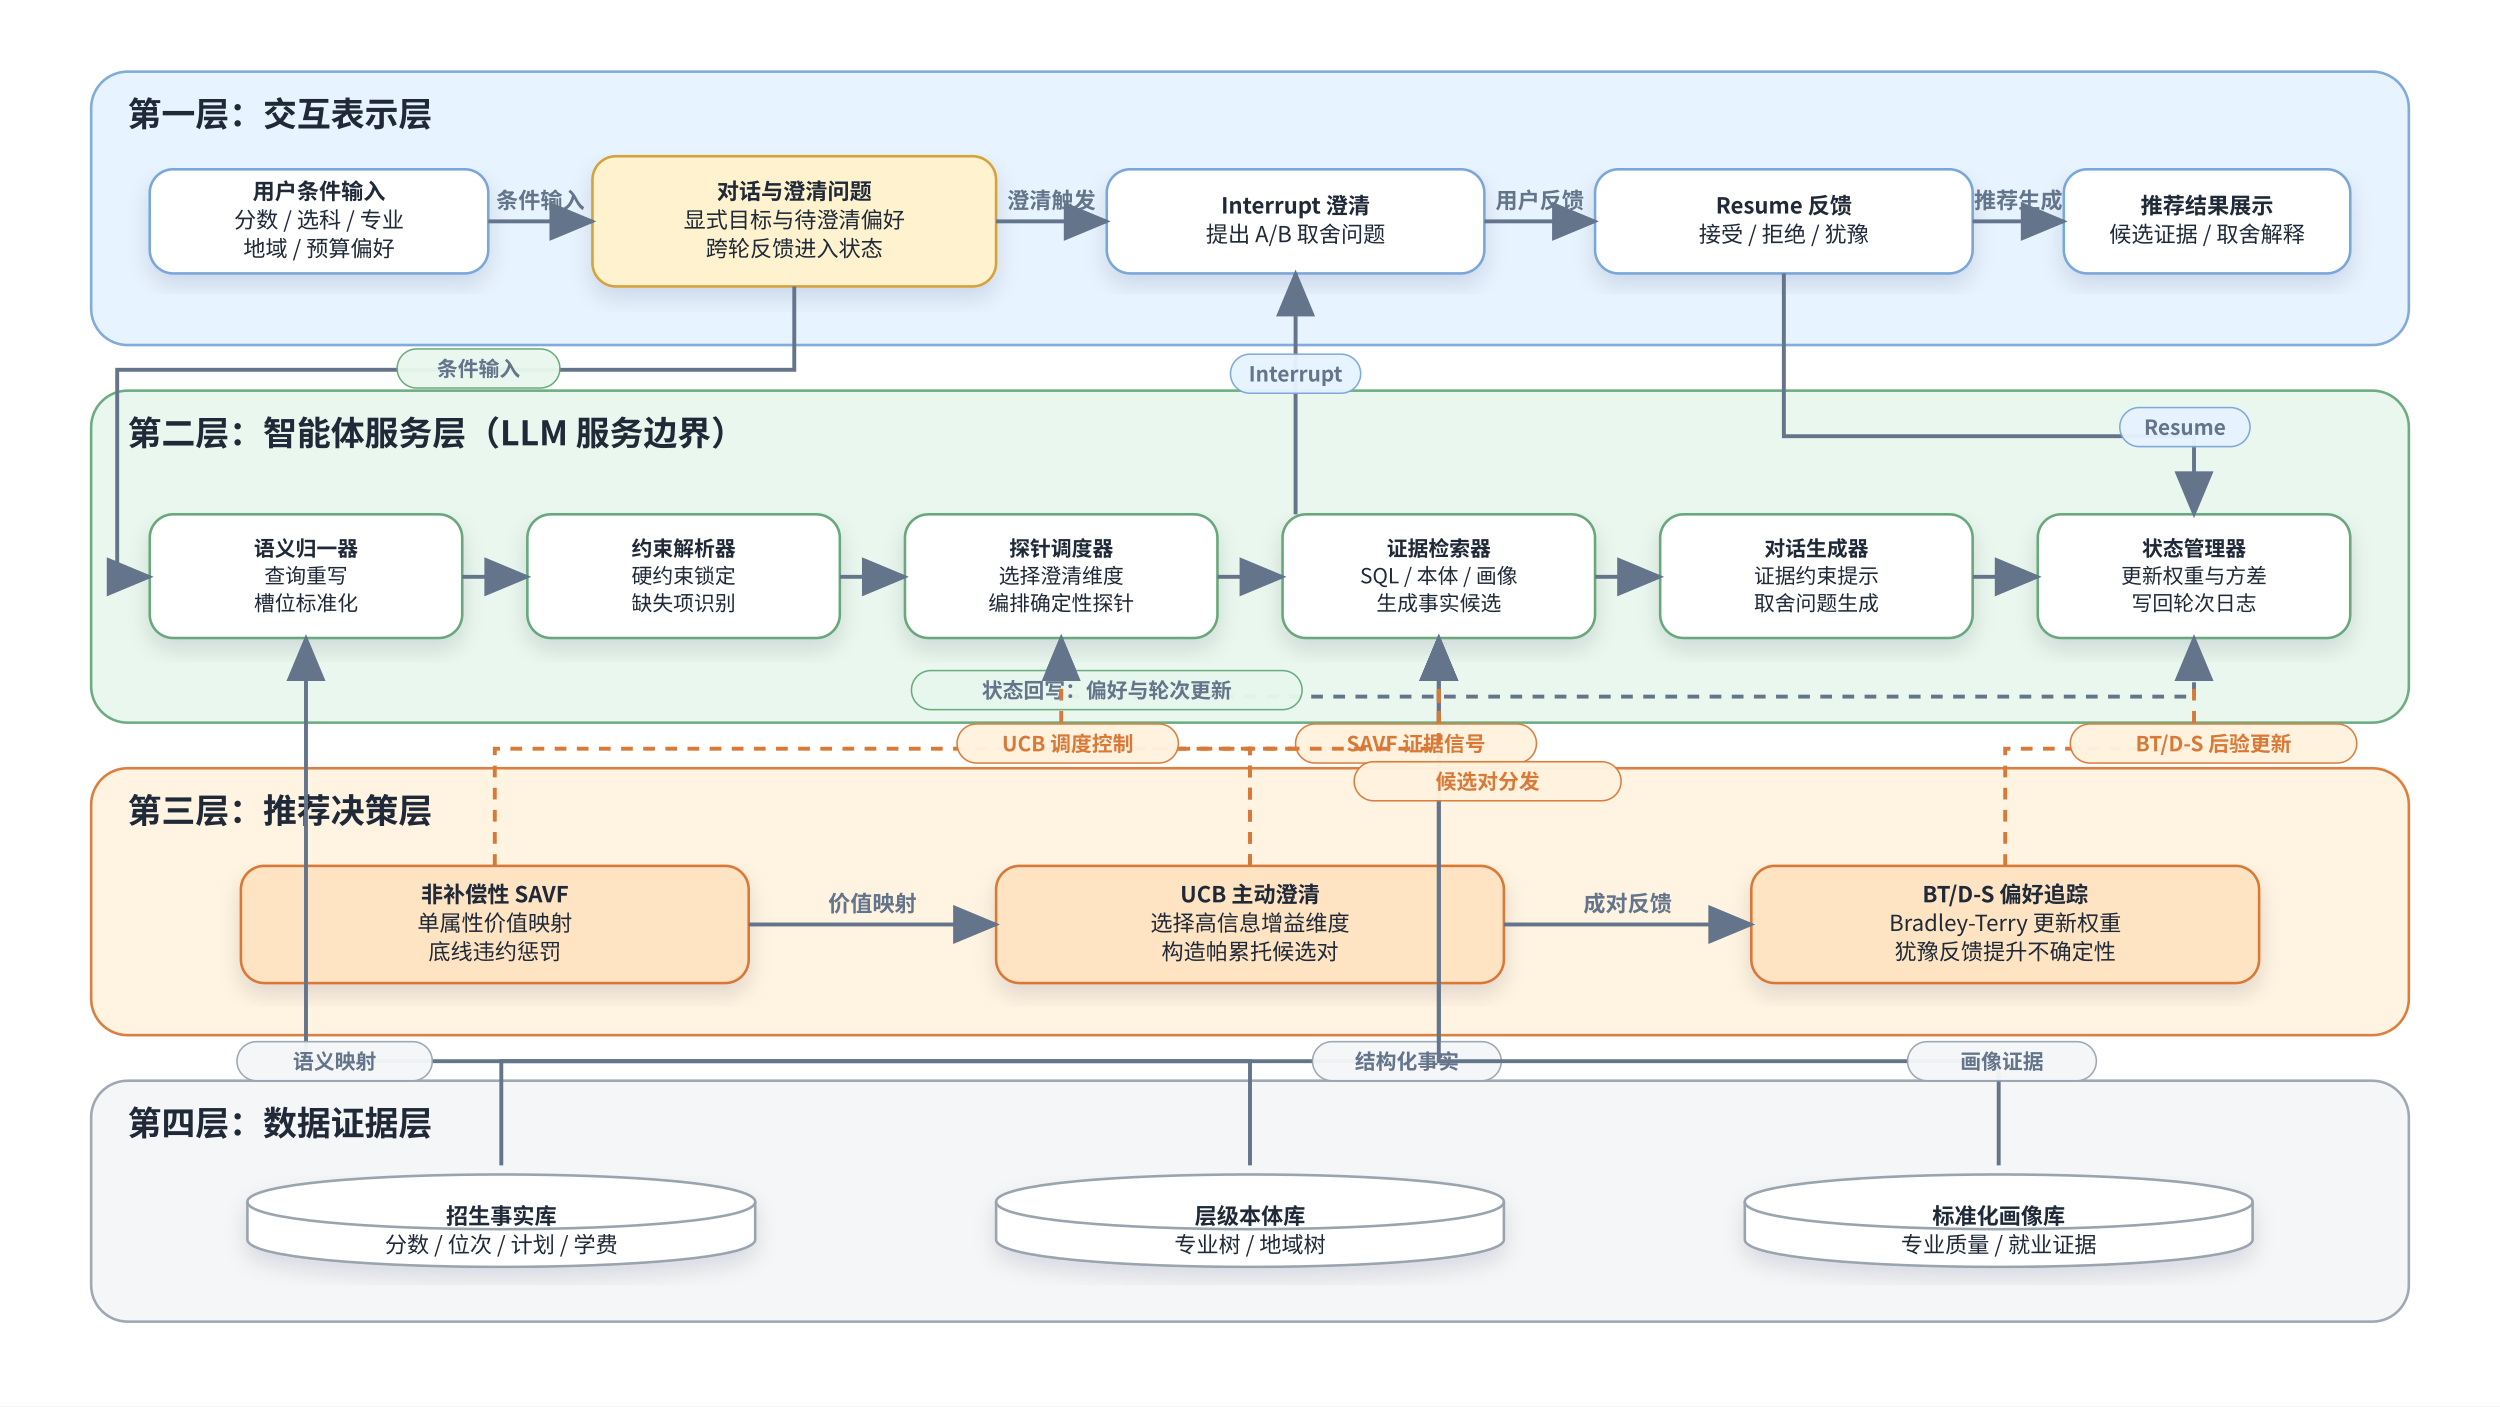
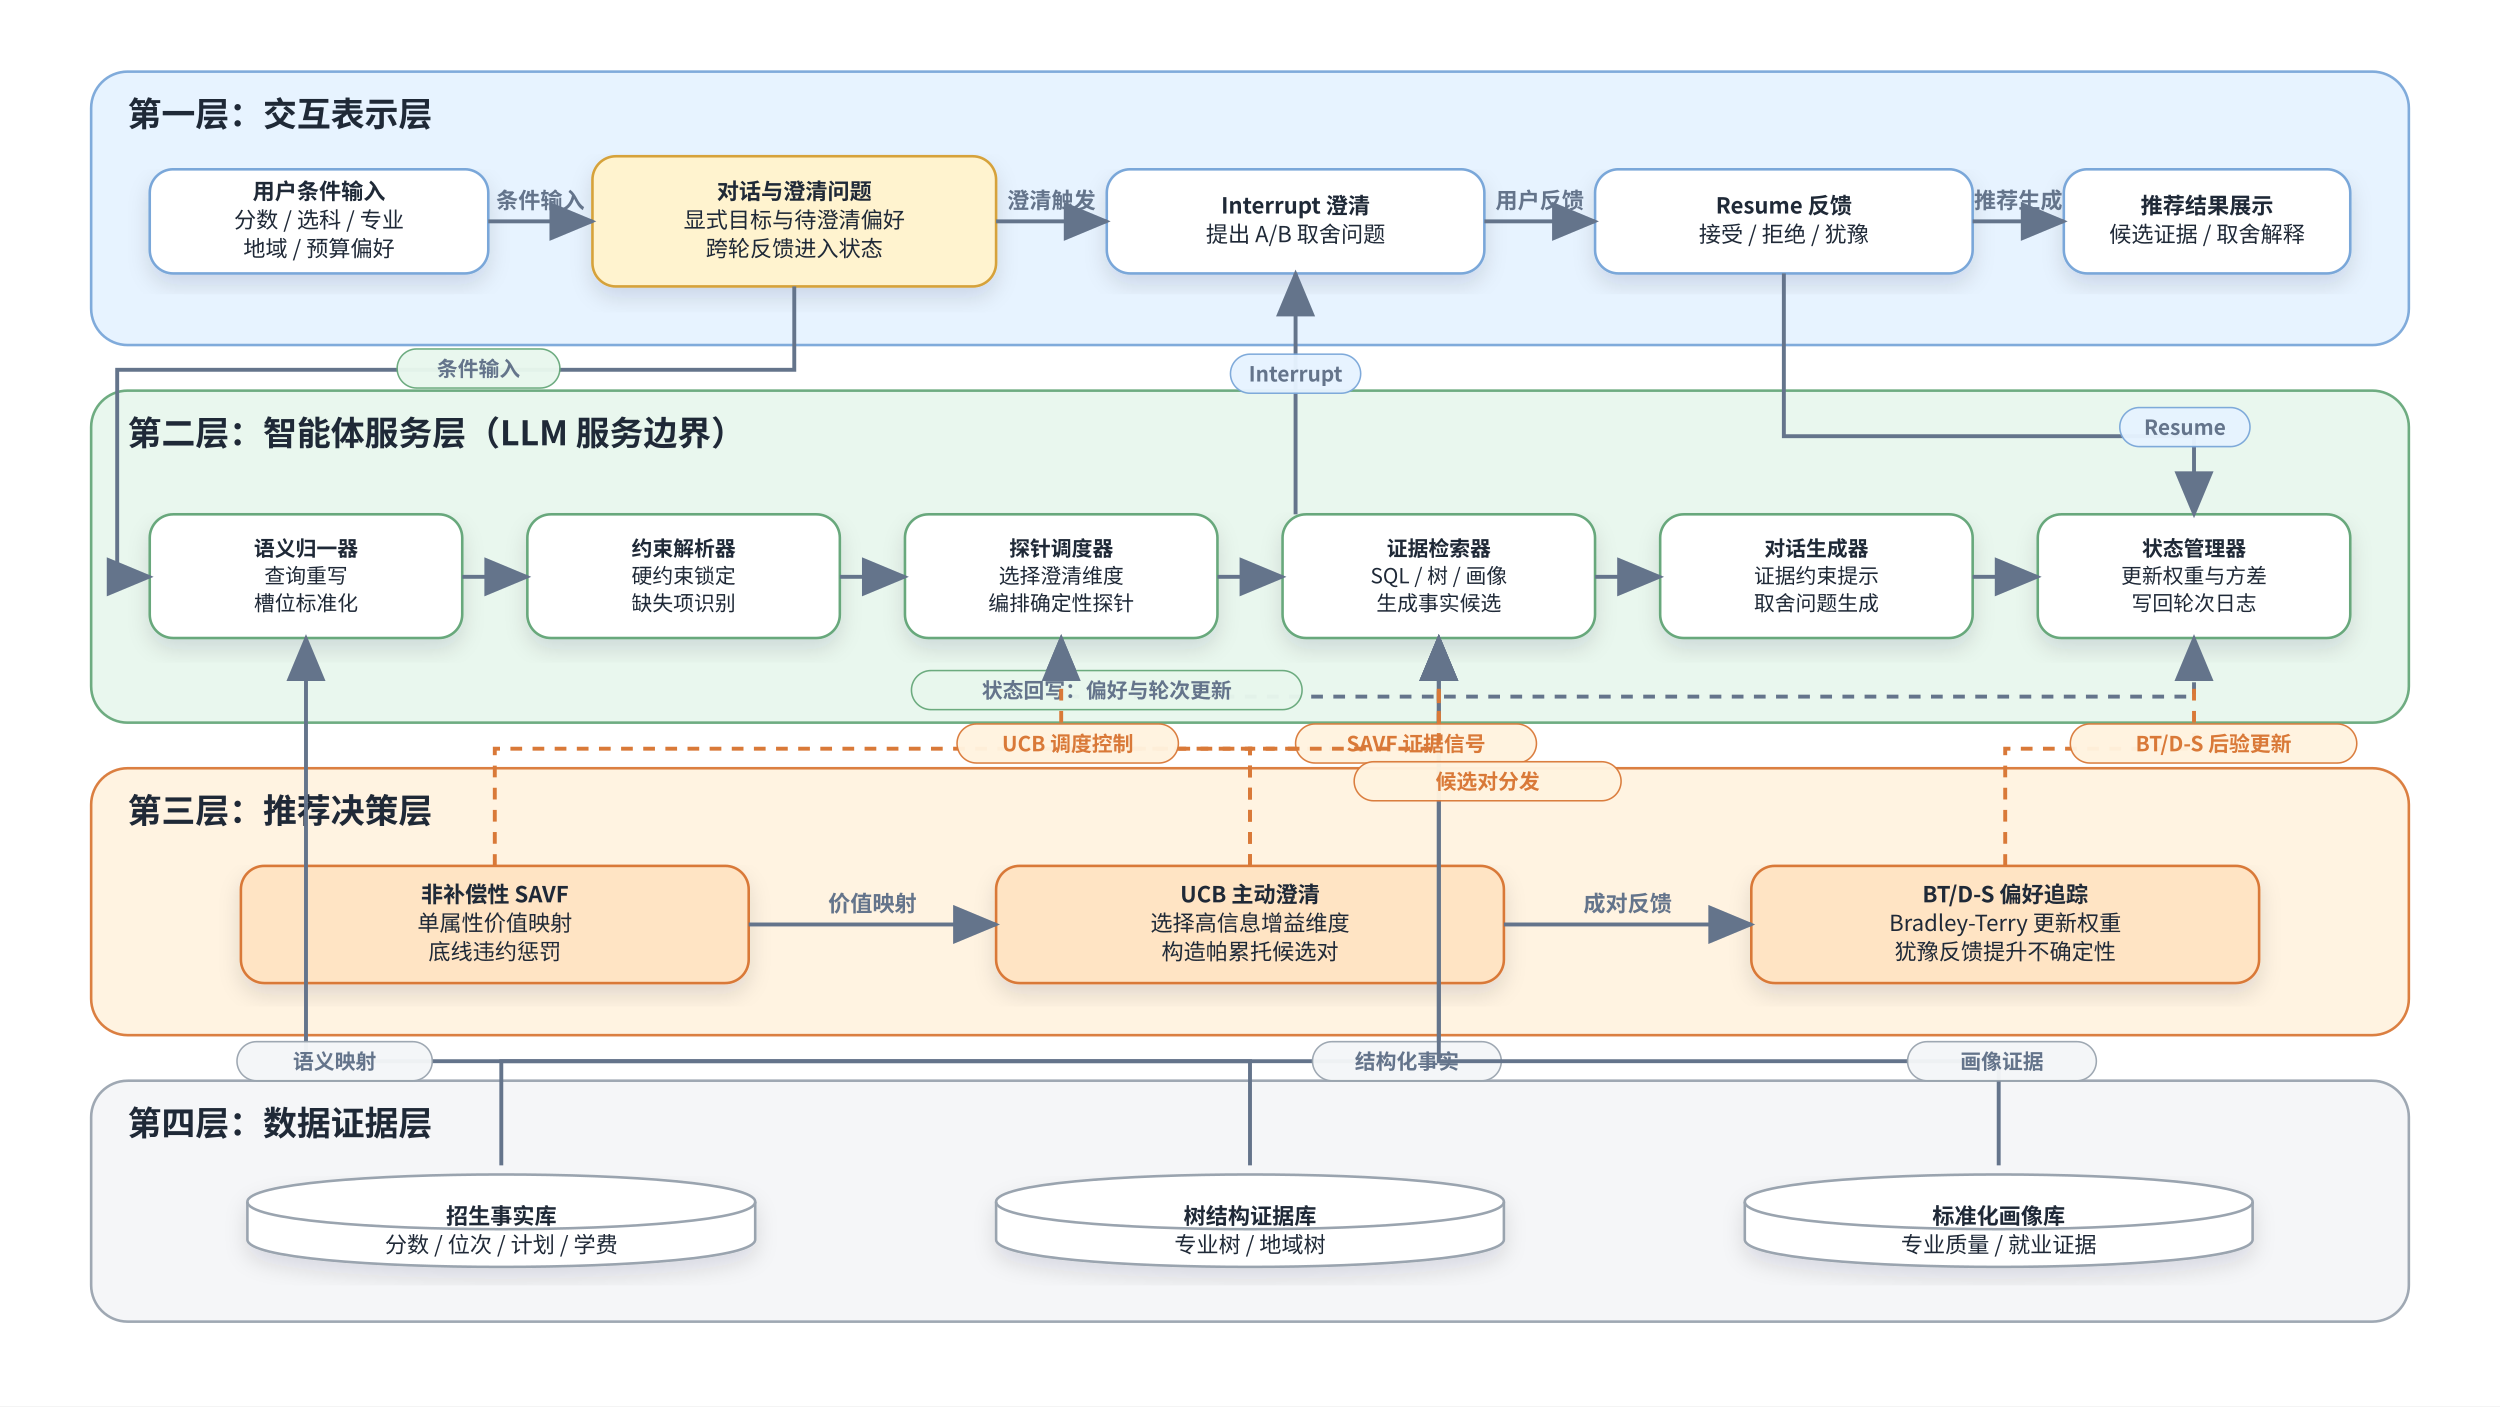
<svg xmlns="http://www.w3.org/2000/svg" width="1920" height="1080" viewBox="0 0 1920 1080">
  <rect width="100%" height="100%" fill="#ffffff" />
  <defs>
    <marker id="arrow" markerWidth="14" markerHeight="14" refX="11" refY="5" orient="auto" markerUnits="strokeWidth">
      <path d="M0,0 L12,5 L0,10 Z" fill="#64748b" />
    </marker>
    <filter id="shadow" x="-10%" y="-10%" width="120%" height="130%">
      <feDropShadow dx="0" dy="8" stdDeviation="8" flood-color="#0f172a" flood-opacity="0.12" />
    </filter>
  </defs>
  <style>
  text {
    font-family: Microsoft YaHei, Noto Sans CJK SC, SimHei, Arial, sans-serif;
    dominant-baseline: alphabetic;
  }
  .card {
    filter: url(#shadow);
  }
</style>
  <rect x="70" y="55" width="1780" height="210" rx="28" fill="#e6f2ff" stroke="#7aa7d9" stroke-width="2" opacity="0.95" />
  <text x="98" y="97" text-anchor="start" font-size="26" font-weight="700" fill="#1f2937">第一层：交互表示层</text>
  <rect class="card" x="115" y="130" width="260" height="80" rx="18" fill="#ffffff" stroke="#7aa7d9" stroke-width="2" />
  <text x="245.0" y="153" text-anchor="middle" font-size="17" font-weight="600" fill="#1f2937">用户条件输入</text>
  <text x="245.0" y="175" text-anchor="middle" font-size="17" font-weight="500" fill="#1f2937">分数 / 选科 / 专业</text>
  <text x="245.0" y="197" text-anchor="middle" font-size="17" font-weight="500" fill="#1f2937">地域 / 预算偏好</text>
  <rect class="card" x="455" y="120" width="310" height="100" rx="18" fill="#fff3cf" stroke="#d6a23a" stroke-width="2" />
  <text x="610.0" y="153" text-anchor="middle" font-size="17" font-weight="600" fill="#1f2937">对话与澄清问题</text>
  <text x="610.0" y="175" text-anchor="middle" font-size="17" font-weight="500" fill="#1f2937">显式目标与待澄清偏好</text>
  <text x="610.0" y="197" text-anchor="middle" font-size="17" font-weight="500" fill="#1f2937">跨轮反馈进入状态</text>
  <rect class="card" x="850" y="130" width="290" height="80" rx="18" fill="#ffffff" stroke="#7aa7d9" stroke-width="2" />
  <text x="995.0" y="164" text-anchor="middle" font-size="17" font-weight="600" fill="#1f2937">Interrupt 澄清</text>
  <text x="995.0" y="186" text-anchor="middle" font-size="17" font-weight="500" fill="#1f2937">提出 A/B 取舍问题</text>
  <rect class="card" x="1225" y="130" width="290" height="80" rx="18" fill="#ffffff" stroke="#7aa7d9" stroke-width="2" />
  <text x="1370.0" y="164" text-anchor="middle" font-size="17" font-weight="600" fill="#1f2937">Resume 反馈</text>
  <text x="1370.0" y="186" text-anchor="middle" font-size="17" font-weight="500" fill="#1f2937">接受 / 拒绝 / 犹豫</text>
  <rect class="card" x="1585" y="130" width="220" height="80" rx="18" fill="#ffffff" stroke="#7aa7d9" stroke-width="2" />
  <text x="1695.0" y="164" text-anchor="middle" font-size="17" font-weight="600" fill="#1f2937">推荐结果展示</text>
  <text x="1695.0" y="186" text-anchor="middle" font-size="17" font-weight="500" fill="#1f2937">候选证据 / 取舍解释</text>
  <rect x="70" y="300" width="1780" height="255" rx="28" fill="#e8f7ed" stroke="#67a87b" stroke-width="2" opacity="0.95" />
  <text x="98" y="342" text-anchor="start" font-size="26" font-weight="700" fill="#1f2937">第二层：智能体服务层（LLM 服务边界）</text>
  <rect class="card" x="115" y="395" width="240" height="95" rx="18" fill="#ffffff" stroke="#67a87b" stroke-width="2" />
  <text x="235.0" y="427" text-anchor="middle" font-size="16" font-weight="600" fill="#1f2937">语义归一器</text>
  <text x="235.0" y="448" text-anchor="middle" font-size="16" font-weight="500" fill="#1f2937">查询重写</text>
  <text x="235.0" y="469" text-anchor="middle" font-size="16" font-weight="500" fill="#1f2937">槽位标准化</text>
  <rect class="card" x="405" y="395" width="240" height="95" rx="18" fill="#ffffff" stroke="#67a87b" stroke-width="2" />
  <text x="525.0" y="427" text-anchor="middle" font-size="16" font-weight="600" fill="#1f2937">约束解析器</text>
  <text x="525.0" y="448" text-anchor="middle" font-size="16" font-weight="500" fill="#1f2937">硬约束锁定</text>
  <text x="525.0" y="469" text-anchor="middle" font-size="16" font-weight="500" fill="#1f2937">缺失项识别</text>
  <rect class="card" x="695" y="395" width="240" height="95" rx="18" fill="#ffffff" stroke="#67a87b" stroke-width="2" />
  <text x="815.0" y="427" text-anchor="middle" font-size="16" font-weight="600" fill="#1f2937">探针调度器</text>
  <text x="815.0" y="448" text-anchor="middle" font-size="16" font-weight="500" fill="#1f2937">选择澄清维度</text>
  <text x="815.0" y="469" text-anchor="middle" font-size="16" font-weight="500" fill="#1f2937">编排确定性探针</text>
  <rect class="card" x="985" y="395" width="240" height="95" rx="18" fill="#ffffff" stroke="#67a87b" stroke-width="2" />
  <text x="1105.0" y="427" text-anchor="middle" font-size="16" font-weight="600" fill="#1f2937">证据检索器</text>
-   <text x="1105.0" y="448" text-anchor="middle" font-size="16" font-weight="500" fill="#1f2937">SQL / 本体 / 画像</text>
+   <text x="1105.0" y="448" text-anchor="middle" font-size="16" font-weight="500" fill="#1f2937">SQL / 树 / 画像</text>
  <text x="1105.0" y="469" text-anchor="middle" font-size="16" font-weight="500" fill="#1f2937">生成事实候选</text>
  <rect class="card" x="1275" y="395" width="240" height="95" rx="18" fill="#ffffff" stroke="#67a87b" stroke-width="2" />
  <text x="1395.0" y="427" text-anchor="middle" font-size="16" font-weight="600" fill="#1f2937">对话生成器</text>
  <text x="1395.0" y="448" text-anchor="middle" font-size="16" font-weight="500" fill="#1f2937">证据约束提示</text>
  <text x="1395.0" y="469" text-anchor="middle" font-size="16" font-weight="500" fill="#1f2937">取舍问题生成</text>
  <rect class="card" x="1565" y="395" width="240" height="95" rx="18" fill="#ffffff" stroke="#67a87b" stroke-width="2" />
  <text x="1685.0" y="427" text-anchor="middle" font-size="16" font-weight="600" fill="#1f2937">状态管理器</text>
  <text x="1685.0" y="448" text-anchor="middle" font-size="16" font-weight="500" fill="#1f2937">更新权重与方差</text>
  <text x="1685.0" y="469" text-anchor="middle" font-size="16" font-weight="500" fill="#1f2937">写回轮次日志</text>
  <rect x="70" y="590" width="1780" height="205" rx="28" fill="#fff2df" stroke="#d97938" stroke-width="2" opacity="0.95" />
  <text x="98" y="632" text-anchor="start" font-size="26" font-weight="700" fill="#1f2937">第三层：推荐决策层</text>
  <rect class="card" x="185" y="665" width="390" height="90" rx="18" fill="#ffe4c4" stroke="#d97938" stroke-width="2" />
  <text x="380.0" y="693" text-anchor="middle" font-size="17" font-weight="600" fill="#1f2937">非补偿性 SAVF</text>
  <text x="380.0" y="715" text-anchor="middle" font-size="17" font-weight="500" fill="#1f2937">单属性价值映射</text>
  <text x="380.0" y="737" text-anchor="middle" font-size="17" font-weight="500" fill="#1f2937">底线违约惩罚</text>
  <rect class="card" x="765" y="665" width="390" height="90" rx="18" fill="#ffe4c4" stroke="#d97938" stroke-width="2" />
  <text x="960.0" y="693" text-anchor="middle" font-size="17" font-weight="600" fill="#1f2937">UCB 主动澄清</text>
  <text x="960.0" y="715" text-anchor="middle" font-size="17" font-weight="500" fill="#1f2937">选择高信息增益维度</text>
  <text x="960.0" y="737" text-anchor="middle" font-size="17" font-weight="500" fill="#1f2937">构造帕累托候选对</text>
  <rect class="card" x="1345" y="665" width="390" height="90" rx="18" fill="#ffe4c4" stroke="#d97938" stroke-width="2" />
  <text x="1540.0" y="693" text-anchor="middle" font-size="17" font-weight="600" fill="#1f2937">BT/D-S 偏好追踪</text>
  <text x="1540.0" y="715" text-anchor="middle" font-size="17" font-weight="500" fill="#1f2937">Bradley-Terry 更新权重</text>
  <text x="1540.0" y="737" text-anchor="middle" font-size="17" font-weight="500" fill="#1f2937">犹豫反馈提升不确定性</text>
  <rect x="70" y="830" width="1780" height="185" rx="28" fill="#f4f6f8" stroke="#9aa4af" stroke-width="2" opacity="0.95" />
  <text x="98" y="872" text-anchor="start" font-size="26" font-weight="700" fill="#1f2937">第四层：数据证据层</text>
  <path class="card" d="M190,923 C190,895 580,895 580,923 L580,952 C580,980 190,980 190,952 Z" fill="#ffffff" stroke="#9aa4af" stroke-width="2" />
  <path d="M190,923 C190,951 580,951 580,923" fill="none" stroke="#9aa4af" stroke-width="2" />
  <text x="385.0" y="940" text-anchor="middle" font-size="17" font-weight="600" fill="#1f2937">招生事实库</text>
  <text x="385.0" y="962" text-anchor="middle" font-size="17" font-weight="500" fill="#1f2937">分数 / 位次 / 计划 / 学费</text>
  <path class="card" d="M765,923 C765,895 1155,895 1155,923 L1155,952 C1155,980 765,980 765,952 Z" fill="#ffffff" stroke="#9aa4af" stroke-width="2" />
  <path d="M765,923 C765,951 1155,951 1155,923" fill="none" stroke="#9aa4af" stroke-width="2" />
-   <text x="960.0" y="940" text-anchor="middle" font-size="17" font-weight="600" fill="#1f2937">层级本体库</text>
+   <text x="960.0" y="940" text-anchor="middle" font-size="17" font-weight="600" fill="#1f2937">树结构证据库</text>
  <text x="960.0" y="962" text-anchor="middle" font-size="17" font-weight="500" fill="#1f2937">专业树 / 地域树</text>
  <path class="card" d="M1340,923 C1340,895 1730,895 1730,923 L1730,952 C1730,980 1340,980 1340,952 Z" fill="#ffffff" stroke="#9aa4af" stroke-width="2" />
  <path d="M1340,923 C1340,951 1730,951 1730,923" fill="none" stroke="#9aa4af" stroke-width="2" />
  <text x="1535.0" y="940" text-anchor="middle" font-size="17" font-weight="600" fill="#1f2937">标准化画像库</text>
  <text x="1535.0" y="962" text-anchor="middle" font-size="17" font-weight="500" fill="#1f2937">专业质量 / 就业证据</text>
  <path d="M375,170 L455,170" fill="none" stroke="#64748b" stroke-width="3" marker-end="url(#arrow)" />
  <text x="415.0" y="160.0" text-anchor="middle" font-size="17" font-weight="600" fill="#64748b">条件输入</text>
  <path d="M765,170 L850,170" fill="none" stroke="#64748b" stroke-width="3" marker-end="url(#arrow)" />
  <text x="807.5" y="160.0" text-anchor="middle" font-size="17" font-weight="600" fill="#64748b">澄清触发</text>
  <path d="M1140,170 L1225,170" fill="none" stroke="#64748b" stroke-width="3" marker-end="url(#arrow)" />
  <text x="1182.5" y="160.0" text-anchor="middle" font-size="17" font-weight="600" fill="#64748b">用户反馈</text>
  <path d="M1515,170 L1585,170" fill="none" stroke="#64748b" stroke-width="3" marker-end="url(#arrow)" />
  <text x="1550.0" y="160.0" text-anchor="middle" font-size="17" font-weight="600" fill="#64748b">推荐生成</text>
  <path d="M355,443 L405,443" fill="none" stroke="#64748b" stroke-width="3" marker-end="url(#arrow)" />
  <path d="M645,443 L695,443" fill="none" stroke="#64748b" stroke-width="3" marker-end="url(#arrow)" />
  <path d="M935,443 L985,443" fill="none" stroke="#64748b" stroke-width="3" marker-end="url(#arrow)" />
  <path d="M1225,443 L1275,443" fill="none" stroke="#64748b" stroke-width="3" marker-end="url(#arrow)" />
  <path d="M1515,443 L1565,443" fill="none" stroke="#64748b" stroke-width="3" marker-end="url(#arrow)" />
  <polyline points="1685,490 1685,535 815,535 815,490" fill="none" stroke="#64748b" stroke-width="3" marker-end="url(#arrow)" stroke-dasharray="9 8" />
  <rect x="700" y="515" width="300" height="30" rx="15" fill="#e8f7ed" stroke="#67a87b" stroke-width="1.2" opacity="0.96" />
  <text x="850.0" y="536" text-anchor="middle" font-size="16" font-weight="700" fill="#64748b">状态回写：偏好与轮次更新</text>
  <polyline points="610,220 610,284 90,284 90,443 115,443" fill="none" stroke="#64748b" stroke-width="3" marker-end="url(#arrow)" />
  <rect x="305" y="268" width="125" height="30" rx="15" fill="#e8f7ed" stroke="#67a87b" stroke-width="1.2" opacity="0.96" />
  <text x="367.5" y="289" text-anchor="middle" font-size="16" font-weight="700" fill="#64748b">条件输入</text>
  <polyline points="995,395 995,270 995,210" fill="none" stroke="#64748b" stroke-width="3" marker-end="url(#arrow)" />
  <rect x="945" y="272" width="100" height="30" rx="15" fill="#e6f2ff" stroke="#7aa7d9" stroke-width="1.2" opacity="0.96" />
  <text x="995.0" y="293" text-anchor="middle" font-size="16" font-weight="700" fill="#64748b">Interrupt</text>
  <polyline points="1370,210 1370,335 1685,335 1685,395" fill="none" stroke="#64748b" stroke-width="3" marker-end="url(#arrow)" />
  <rect x="1628" y="313" width="100" height="30" rx="15" fill="#e6f2ff" stroke="#7aa7d9" stroke-width="1.2" opacity="0.96" />
  <text x="1678.0" y="334" text-anchor="middle" font-size="16" font-weight="700" fill="#64748b">Resume</text>
  <polyline points="385,895 385,815 1105,815 1105,490" fill="none" stroke="#64748b" stroke-width="3" marker-end="url(#arrow)" />
  <rect x="1008" y="800" width="145" height="30" rx="15" fill="#f4f6f8" stroke="#9aa4af" stroke-width="1.2" opacity="0.96" />
  <text x="1080.5" y="821" text-anchor="middle" font-size="16" font-weight="700" fill="#64748b">结构化事实</text>
  <polyline points="960,895 960,815 235,815 235,490" fill="none" stroke="#64748b" stroke-width="3" marker-end="url(#arrow)" />
  <rect x="182" y="800" width="150" height="30" rx="15" fill="#f4f6f8" stroke="#9aa4af" stroke-width="1.2" opacity="0.96" />
  <text x="257.0" y="821" text-anchor="middle" font-size="16" font-weight="700" fill="#64748b">语义映射</text>
  <polyline points="1535,895 1535,815 1105,815 1105,490" fill="none" stroke="#64748b" stroke-width="3" marker-end="url(#arrow)" />
  <rect x="1465" y="800" width="145" height="30" rx="15" fill="#f4f6f8" stroke="#9aa4af" stroke-width="1.2" opacity="0.96" />
  <text x="1537.5" y="821" text-anchor="middle" font-size="16" font-weight="700" fill="#64748b">画像证据</text>
  <polyline points="380,665 380,575 1105,575 1105,490" fill="none" stroke="#d97938" stroke-width="3" marker-end="url(#arrow)" stroke-dasharray="9 8" />
  <rect x="995" y="556" width="185" height="30" rx="15" fill="#fff2df" stroke="#d97938" stroke-width="1.2" opacity="0.96" />
  <text x="1087.5" y="577" text-anchor="middle" font-size="16" font-weight="700" fill="#d97938">SAVF 证据信号</text>
  <polyline points="960,665 960,575 815,575 815,490" fill="none" stroke="#d97938" stroke-width="3" marker-end="url(#arrow)" stroke-dasharray="9 8" />
  <rect x="735" y="556" width="170" height="30" rx="15" fill="#fff2df" stroke="#d97938" stroke-width="1.2" opacity="0.96" />
  <text x="820.0" y="577" text-anchor="middle" font-size="16" font-weight="700" fill="#d97938">UCB 调度控制</text>
  <polyline points="960,665 960,575 1105,575 1105,490" fill="none" stroke="#d97938" stroke-width="3" marker-end="url(#arrow)" stroke-dasharray="9 8" />
  <rect x="1040" y="585" width="205" height="30" rx="15" fill="#fff2df" stroke="#d97938" stroke-width="1.2" opacity="0.96" />
  <text x="1142.5" y="606" text-anchor="middle" font-size="16" font-weight="700" fill="#d97938">候选对分发</text>
  <polyline points="1540,665 1540,575 1685,575 1685,490" fill="none" stroke="#d97938" stroke-width="3" marker-end="url(#arrow)" stroke-dasharray="9 8" />
  <rect x="1590" y="556" width="220" height="30" rx="15" fill="#fff2df" stroke="#d97938" stroke-width="1.2" opacity="0.96" />
  <text x="1700.0" y="577" text-anchor="middle" font-size="16" font-weight="700" fill="#d97938">BT/D-S 后验更新</text>
  <path d="M575,710 L765,710" fill="none" stroke="#64748b" stroke-width="3" marker-end="url(#arrow)" />
  <text x="670.0" y="700.0" text-anchor="middle" font-size="17" font-weight="600" fill="#64748b">价值映射</text>
  <path d="M1155,710 L1345,710" fill="none" stroke="#64748b" stroke-width="3" marker-end="url(#arrow)" />
  <text x="1250.0" y="700.0" text-anchor="middle" font-size="17" font-weight="600" fill="#64748b">成对反馈</text>
</svg>
